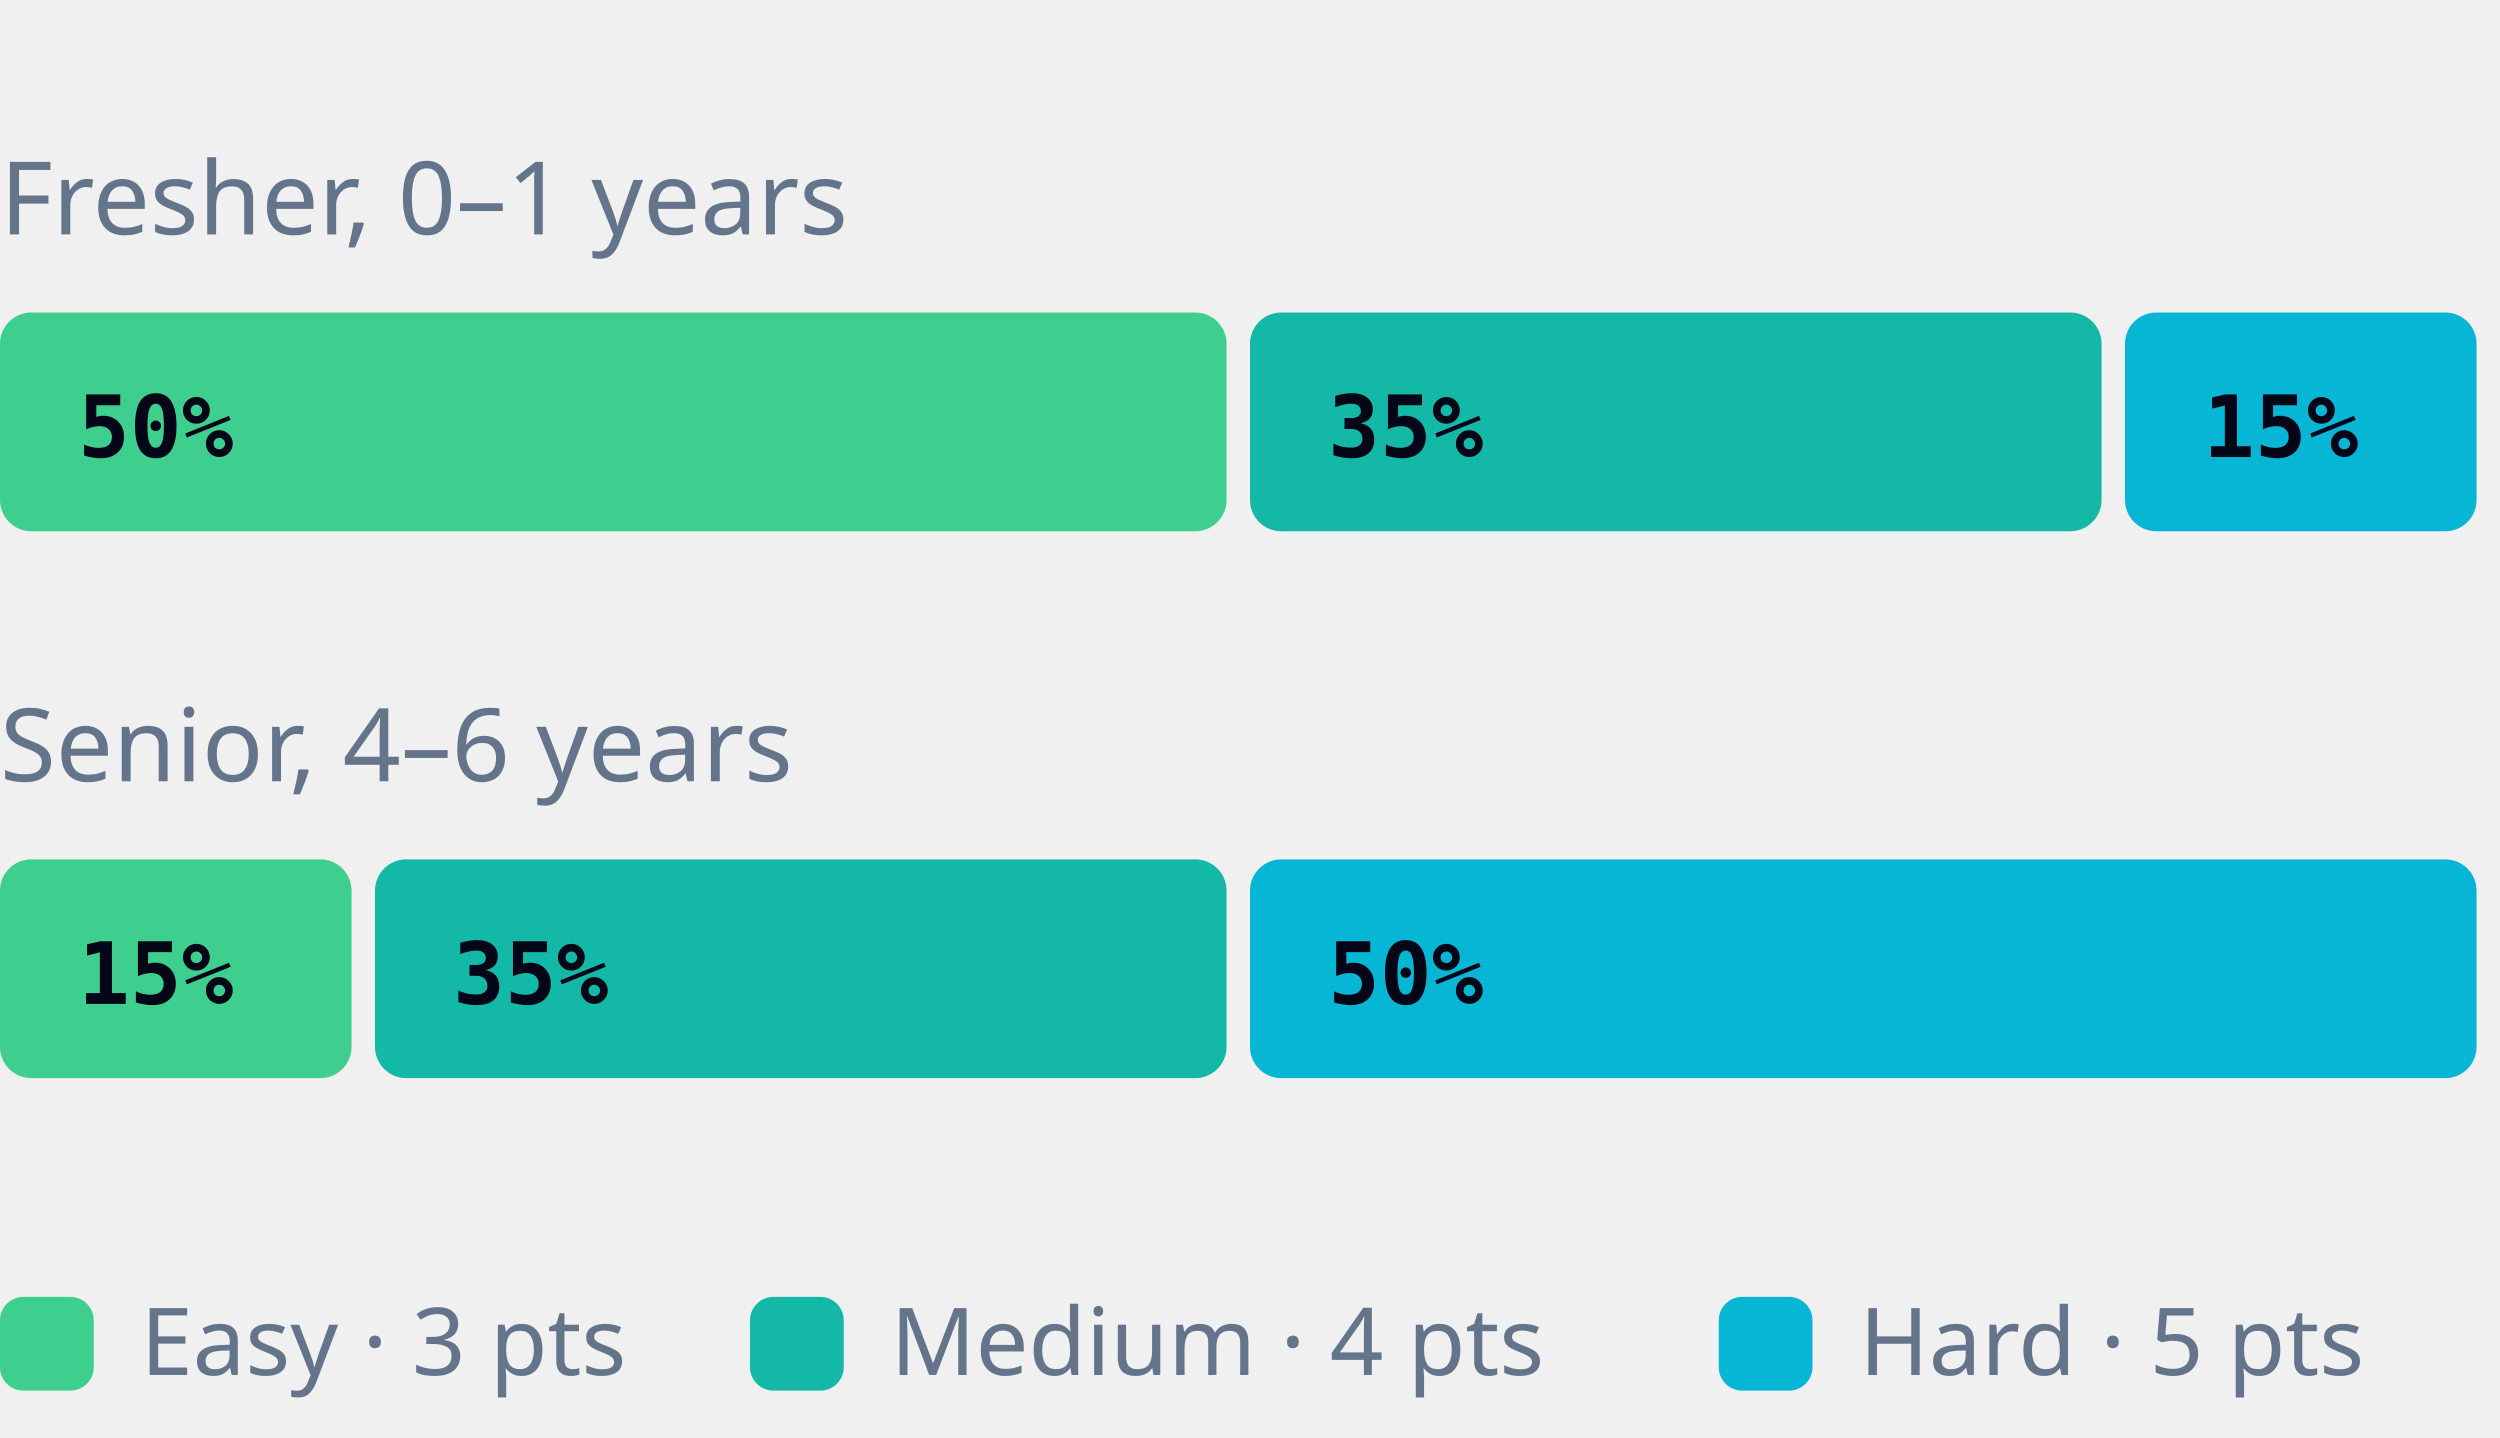
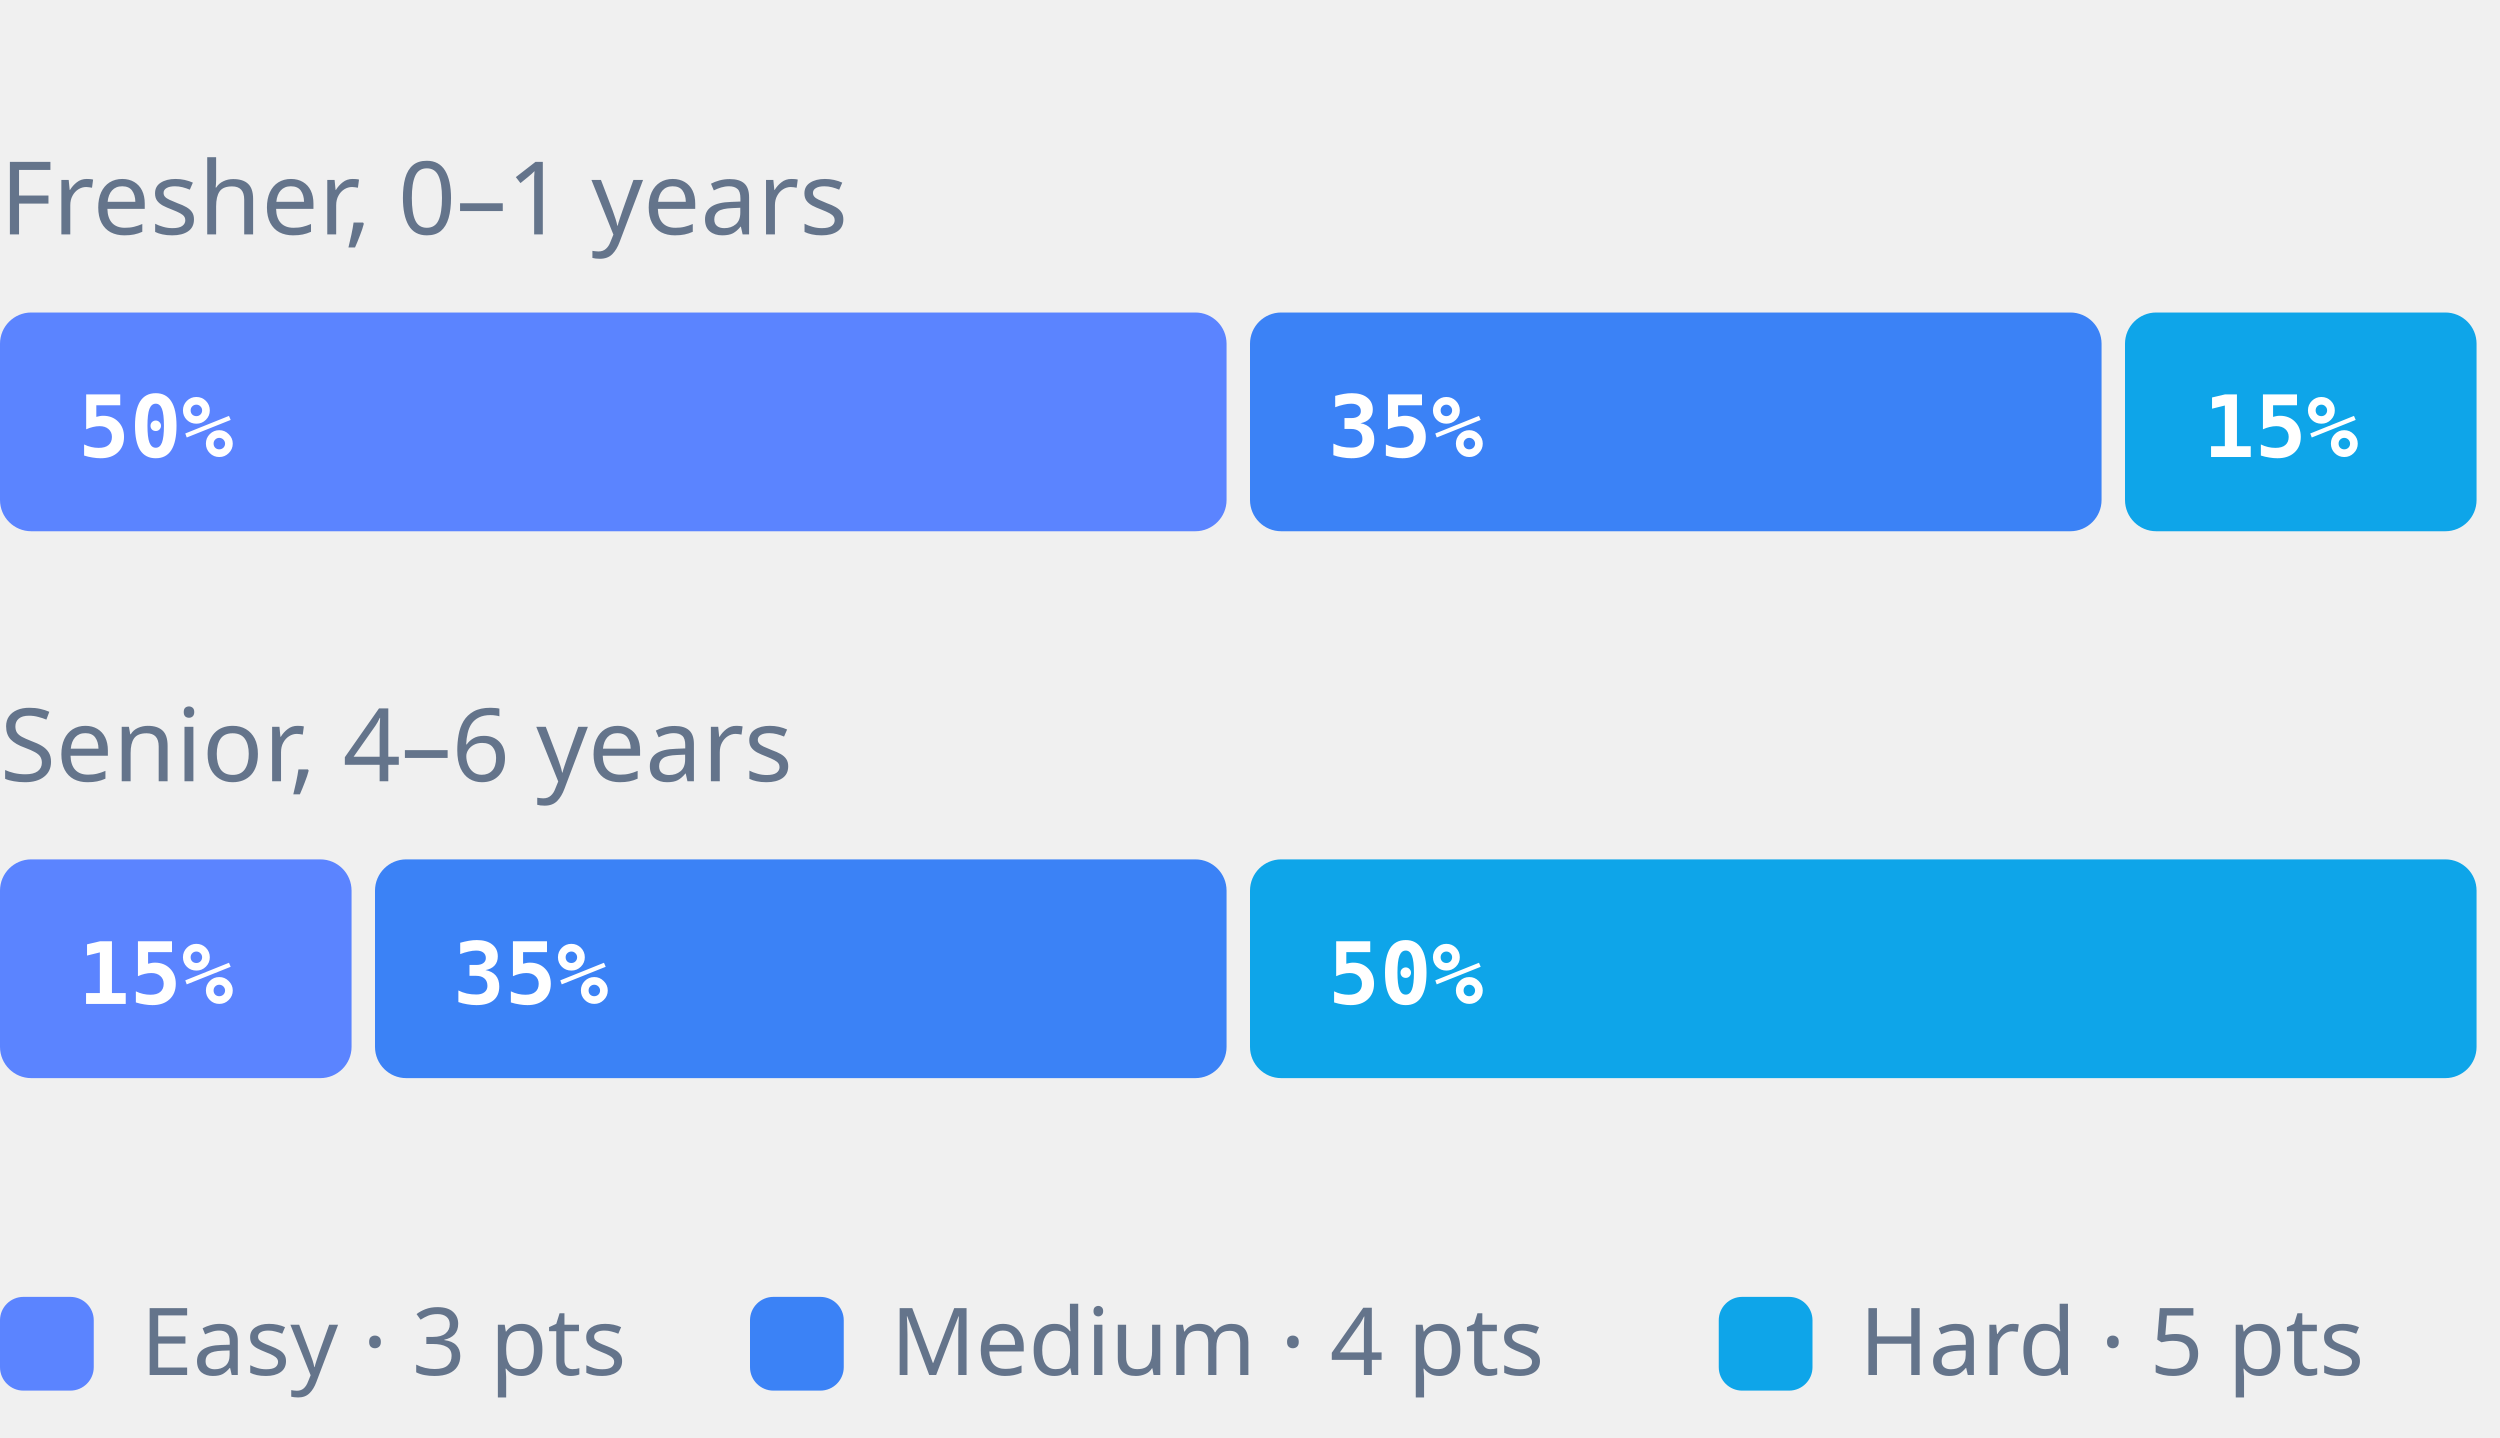
<svg xmlns="http://www.w3.org/2000/svg" viewBox="0 0 320 184" fill="none" role="img">
  <defs>
    <linearGradient id="mint" x1="0" y1="1" x2="0" y2="0">
-       <stop offset="0" stop-color="#14b8a6" />
-       <stop offset="1" stop-color="#3ecf8e" />
+       <stop offset="0" stop-color="#3b82f6" />
+       <stop offset="1" stop-color="#5b84ff" />
    </linearGradient>
    <linearGradient id="spec" x1="0" y1="0" x2="1" y2="1">
-       <stop offset="0" stop-color="#2dd4bf" />
-       <stop offset=".5" stop-color="#00c573" />
+       <stop offset="0" stop-color="#1d4ed8" />
+       <stop offset=".5" stop-color="#2f5be7" />
      <stop offset="1" stop-color="#38bdf8" />
    </linearGradient>
  </defs>
  <style>
  .surf{fill:#f8fafc;stroke:#64748b;stroke-opacity:.7}
  .ln{stroke:#64748b;stroke-opacity:.6;fill:none}
  .txt{fill:#64748b;opacity:.75}
  @media (prefers-reduced-motion: reduce){
    *{animation:none!important}
    .tag,.num,.row,.ev,.pass,.f{opacity:1!important}
    .ck,.ok{stroke-dashoffset:0!important}
    .gauge{stroke-dashoffset:36!important}
    .pkt{offset-distance:50%}
  }

  .seg{transform-box:fill-box;transform-origin:0 50%;animation:grow 6s cubic-bezier(.2,.7,.2,1) infinite}
-   @keyframes grow{0%,6%{transform:scaleX(0)}28%,90%{transform:scaleX(1)}100%{transform:scaleX(0)}}
+   @keyframes grow{0%{transform:scaleX(0)}16%,96%{transform:scaleX(1)}100%{transform:scaleX(0)}}
</style>
  <text x="0" y="30" font-family="ui-sans-serif,system-ui" font-size="13" fill="#64748b">Fresher, 0–1 years</text>
-   <rect class="seg" style="animation-delay:0.00s" x="0" y="40" width="157.0" height="28" rx="4" fill="#3ecf8e" />
-   <text x="10" y="58.5" font-family="ui-monospace,monospace" font-size="11" font-weight="700" fill="#020617">50%</text>
-   <rect class="seg" style="animation-delay:0.25s" x="160.0" y="40" width="109.0" height="28" rx="4" fill="#14b8a6" />
-   <text x="170.0" y="58.5" font-family="ui-monospace,monospace" font-size="11" font-weight="700" fill="#020617">35%</text>
-   <rect class="seg" style="animation-delay:0.50s" x="272.0" y="40" width="45.0" height="28" rx="4" fill="#06b6d4" />
-   <text x="282.0" y="58.5" font-family="ui-monospace,monospace" font-size="11" font-weight="700" fill="#020617">15%</text>
+   <rect class="seg" style="animation-delay:0.00s" x="0" y="40" width="157.0" height="28" rx="4" fill="#5b84ff" />
+   <text x="10" y="58.5" font-family="ui-monospace,monospace" font-size="11" font-weight="700" fill="#fff">50%</text>
+   <rect class="seg" style="animation-delay:0.25s" x="160.0" y="40" width="109.0" height="28" rx="4" fill="#3b82f6" />
+   <text x="170.0" y="58.5" font-family="ui-monospace,monospace" font-size="11" font-weight="700" fill="#fff">35%</text>
+   <rect class="seg" style="animation-delay:0.50s" x="272.0" y="40" width="45.0" height="28" rx="4" fill="#0ea5e9" />
+   <text x="282.0" y="58.5" font-family="ui-monospace,monospace" font-size="11" font-weight="700" fill="#fff">15%</text>
  <text x="0" y="100" font-family="ui-sans-serif,system-ui" font-size="13" fill="#64748b">Senior, 4–6 years</text>
-   <rect class="seg" style="animation-delay:0.40s" x="0" y="110" width="45.0" height="28" rx="4" fill="#3ecf8e" />
-   <text x="10" y="128.5" font-family="ui-monospace,monospace" font-size="11" font-weight="700" fill="#020617">15%</text>
-   <rect class="seg" style="animation-delay:0.65s" x="48.0" y="110" width="109.0" height="28" rx="4" fill="#14b8a6" />
-   <text x="58.0" y="128.5" font-family="ui-monospace,monospace" font-size="11" font-weight="700" fill="#020617">35%</text>
-   <rect class="seg" style="animation-delay:0.90s" x="160.0" y="110" width="157.0" height="28" rx="4" fill="#06b6d4" />
-   <text x="170.0" y="128.5" font-family="ui-monospace,monospace" font-size="11" font-weight="700" fill="#020617">50%</text>
-   <rect x="0" y="166" width="12" height="12" rx="3" fill="#3ecf8e" />
+   <rect class="seg" style="animation-delay:0.40s" x="0" y="110" width="45.0" height="28" rx="4" fill="#5b84ff" />
+   <text x="10" y="128.5" font-family="ui-monospace,monospace" font-size="11" font-weight="700" fill="#fff">15%</text>
+   <rect class="seg" style="animation-delay:0.65s" x="48.0" y="110" width="109.0" height="28" rx="4" fill="#3b82f6" />
+   <text x="58.0" y="128.5" font-family="ui-monospace,monospace" font-size="11" font-weight="700" fill="#fff">35%</text>
+   <rect class="seg" style="animation-delay:0.90s" x="160.0" y="110" width="157.0" height="28" rx="4" fill="#0ea5e9" />
+   <text x="170.0" y="128.5" font-family="ui-monospace,monospace" font-size="11" font-weight="700" fill="#fff">50%</text>
+   <rect x="0" y="166" width="12" height="12" rx="3" fill="#5b84ff" />
  <text x="18" y="176" font-family="ui-sans-serif,system-ui" font-size="12" fill="#64748b">Easy · 3 pts</text>
-   <rect x="96" y="166" width="12" height="12" rx="3" fill="#14b8a6" />
+   <rect x="96" y="166" width="12" height="12" rx="3" fill="#3b82f6" />
  <text x="114" y="176" font-family="ui-sans-serif,system-ui" font-size="12" fill="#64748b">Medium · 4 pts</text>
-   <rect x="220" y="166" width="12" height="12" rx="3" fill="#06b6d4" />
+   <rect x="220" y="166" width="12" height="12" rx="3" fill="#0ea5e9" />
  <text x="238" y="176" font-family="ui-sans-serif,system-ui" font-size="12" fill="#64748b">Hard · 5 pts</text>
</svg>
